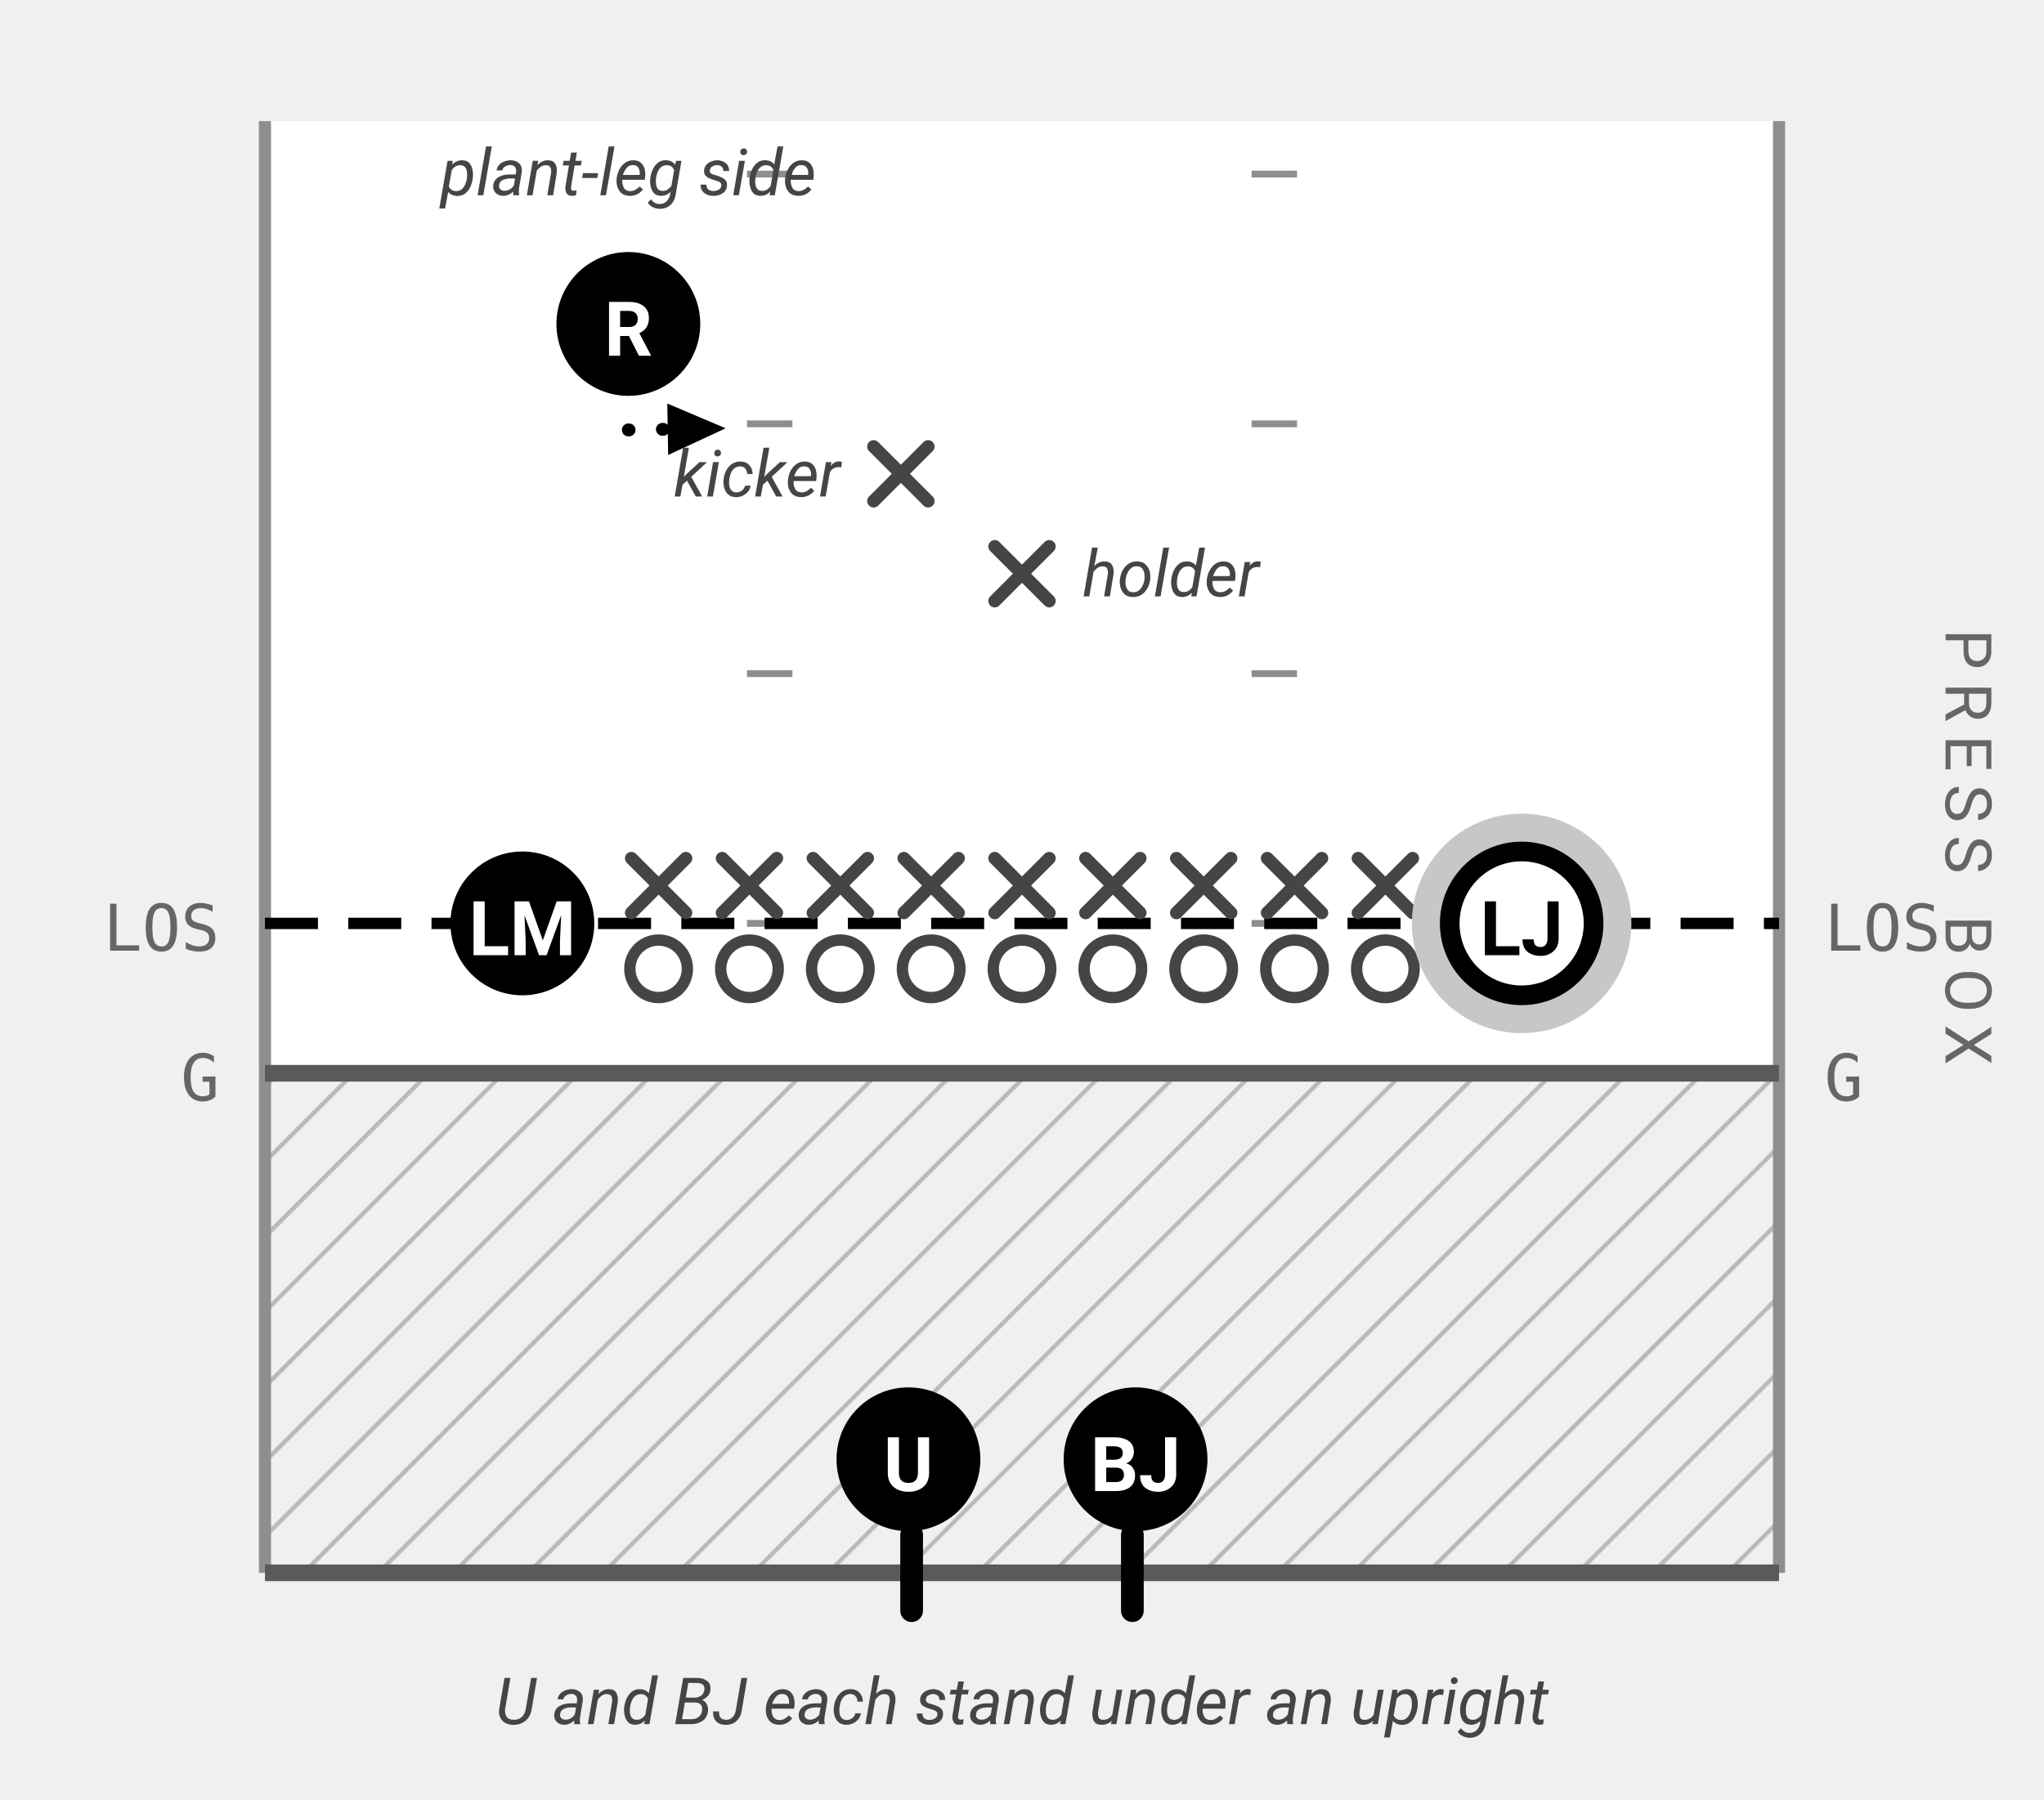
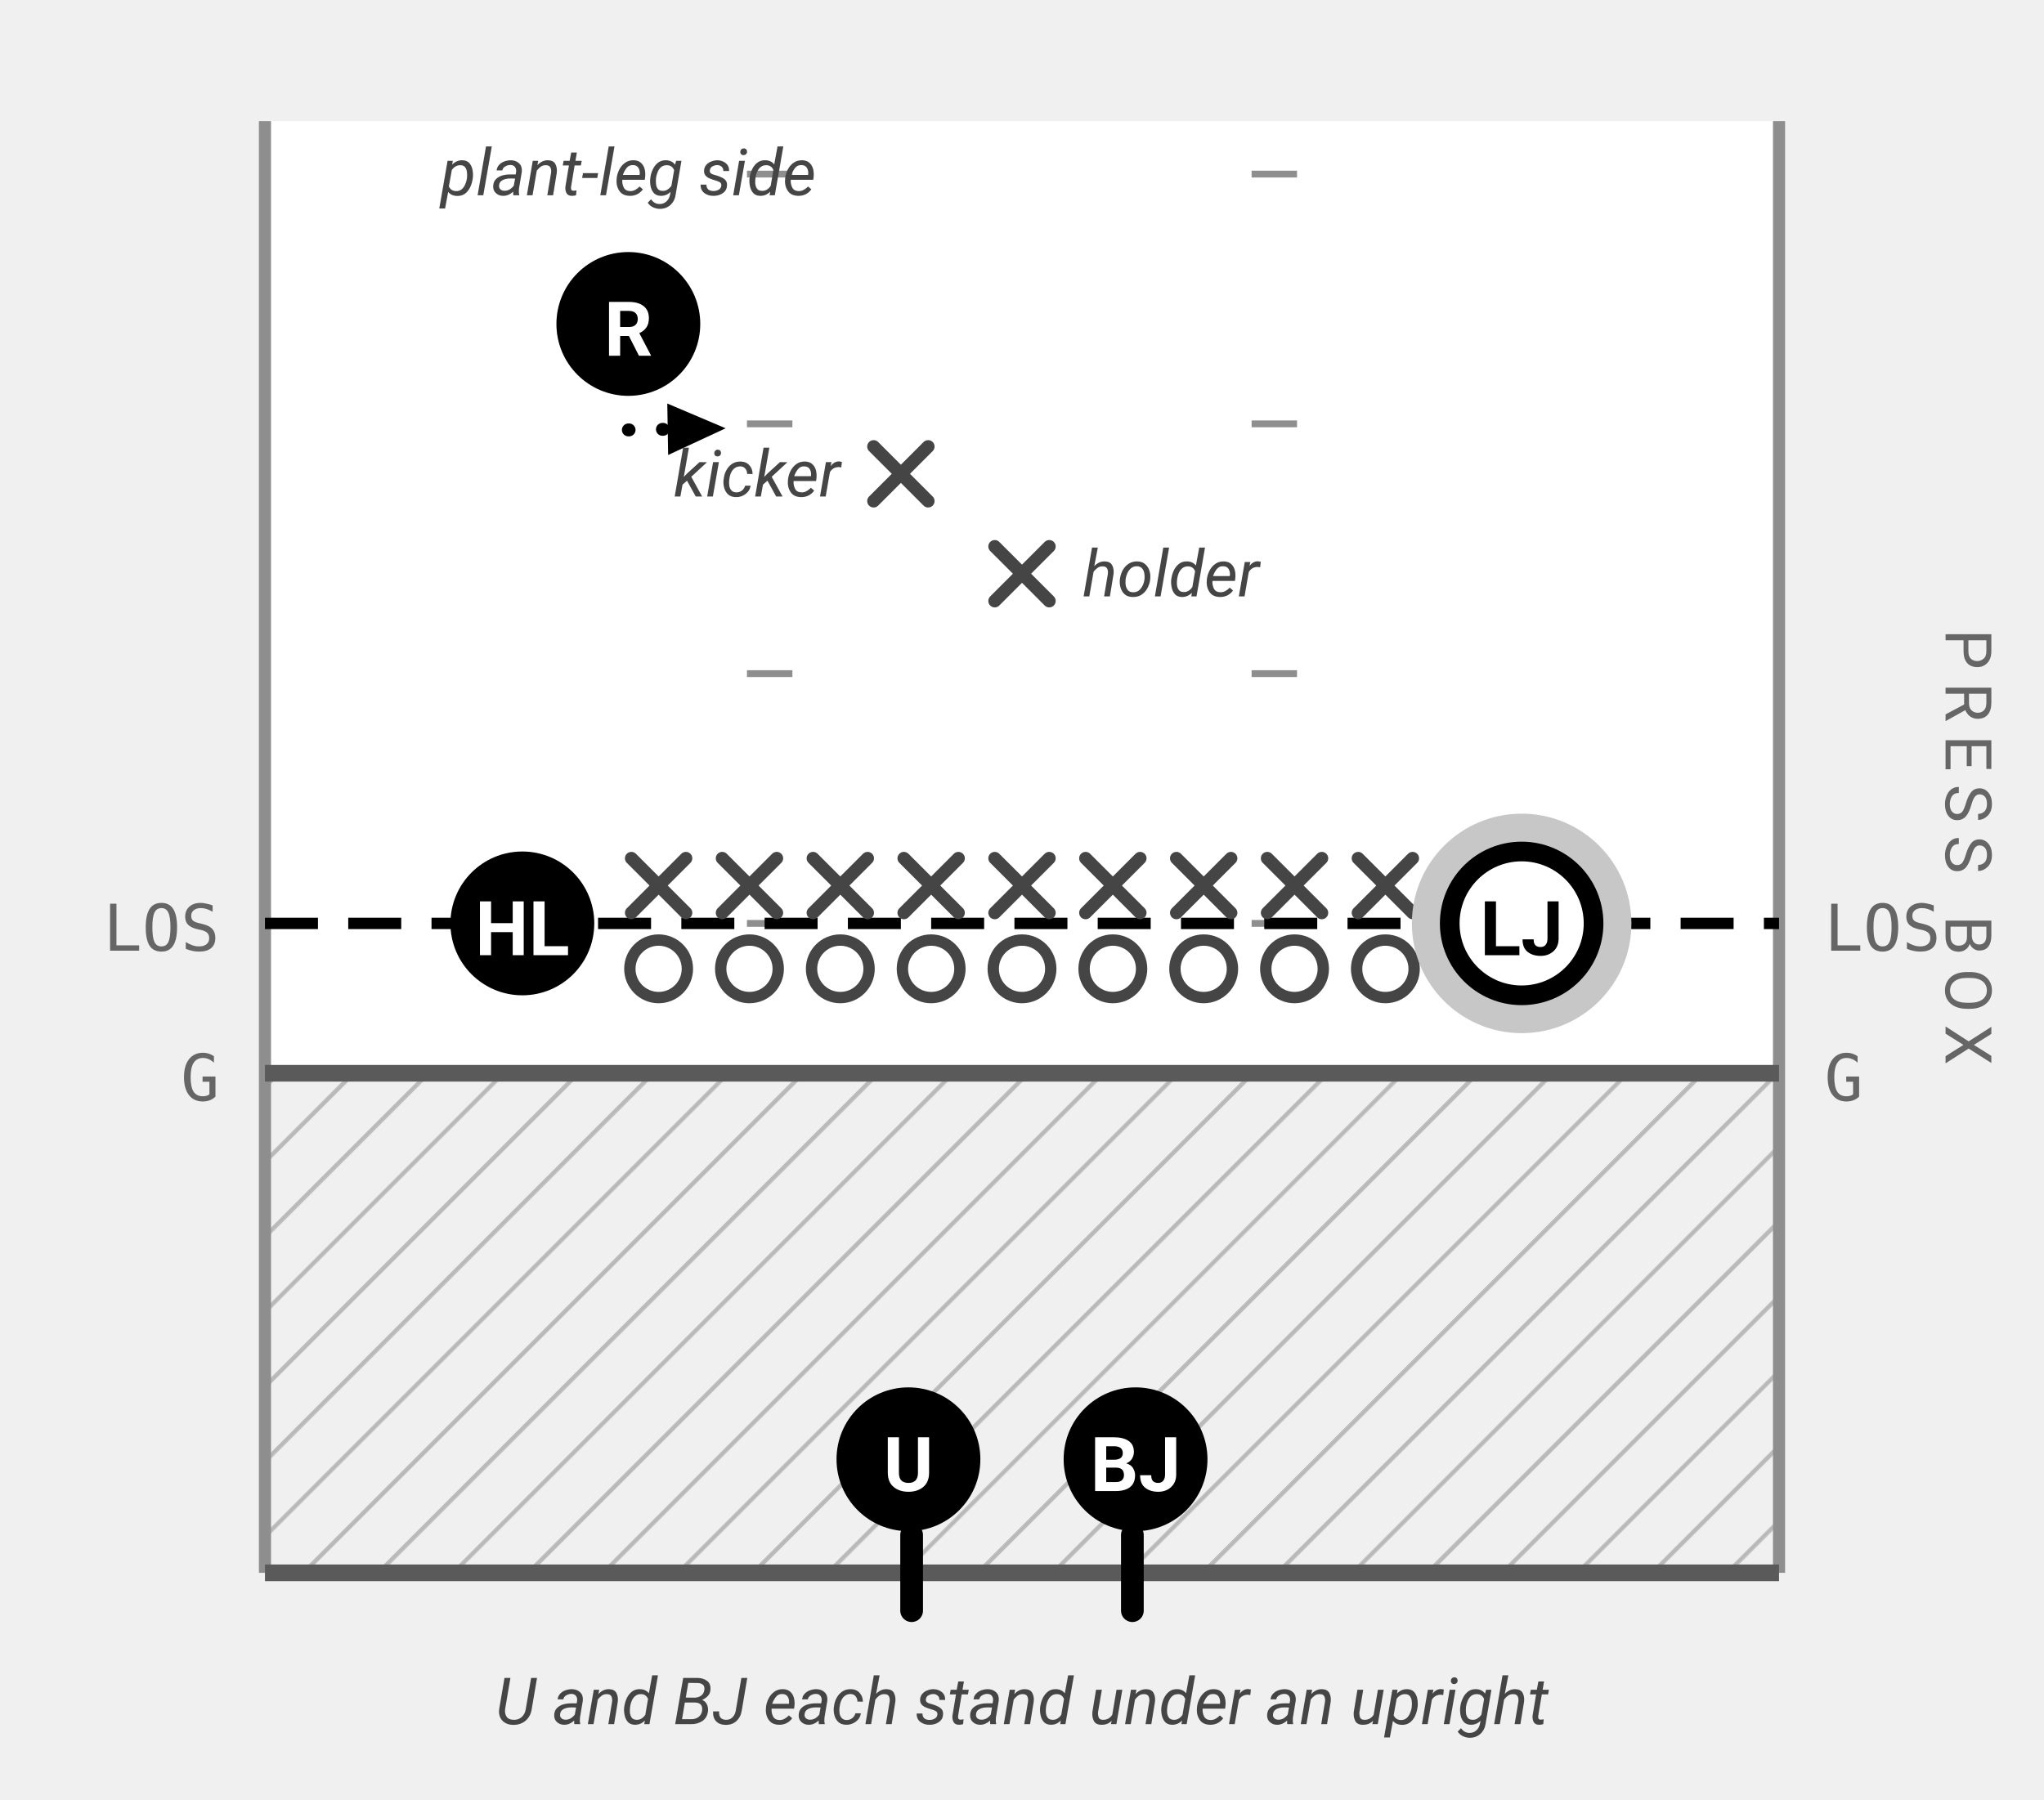
<svg xmlns="http://www.w3.org/2000/svg" viewBox="0 0 270 237.8" role="img" aria-label="Field goal &amp; try — Line Judge position, crew of 5">
  <style>svg{font-family:system-ui,-apple-system,"Segoe UI",Roboto,"Helvetica Neue",Arial,sans-serif}
.turf{fill:#FFFFFF}
.ez{fill:url(#hz)}
.hl{stroke:#B8B8B8;stroke-width:1.15}
.sl{stroke:#8E8E8E;stroke-width:1.6;fill:none}
.yl{stroke:#8E8E8E;stroke-width:.8;fill:none}
.gl{stroke:#5A5A5A;stroke-width:2.2;fill:none}
.rl{stroke:#000000;stroke-width:1.5;stroke-dasharray:7 4;fill:none}
.hash{stroke:#8E8E8E;stroke-width:.9}
.post{stroke:#000000;stroke-width:3;fill:none;stroke-linecap:round}
.ylab{font-family:ui-monospace,Menlo,Consolas,monospace;font-size:8.5px;fill:#666666}
.ylab.end{text-anchor:end}
.ylab.start{text-anchor:start}
.pb{font-size:8.5px;letter-spacing:.2em;fill:#666666;text-anchor:middle;text-transform:uppercase}
.kp line{stroke:#454545;stroke-width:1.7;stroke-linecap:round}
.rp{fill:none;stroke:#454545;stroke-width:1.5}
.hat-b{fill:#000000}
.hat-w{fill:#FFFFFF;stroke:#000000;stroke-width:2.6}
.halo{fill:#C7C7C7}
.mk{font-size:10px;font-weight:600;text-anchor:middle}
.mk-l{fill:#FFFFFF}
.mk-d{fill:#000000}
.mv{stroke:#000000;stroke-width:1.7;fill:none;stroke-dasharray:.1 4.4;stroke-linecap:round}
.arh{fill:#000000}
.mvlab{font-size:8.4px;fill:#454545;text-anchor:middle;font-style:italic}
.note{font-size:8.6px;fill:#454545;font-style:italic}
.note.middle{text-anchor:middle}
.note.start{text-anchor:start}
.note.end{text-anchor:end}
.flagk{fill:#000000}
.flagt{stroke:#000000;stroke-width:1.4;stroke-linecap:round}</style>
  <defs>
    <pattern id="hz" width="7" height="7" patternUnits="userSpaceOnUse" patternTransform="rotate(45)">
      <line x1="0" y1="0" x2="0" y2="7" class="hl" />
    </pattern>
    <marker id="ar" viewBox="0 0 10 10" refX="8" refY="5" markerWidth="5" markerHeight="5" orient="auto-start-reverse">
      <path d="M0,1 L9,5 L0,9 z" class="arh" />
    </marker>
  </defs>
  <rect x="35" y="16" width="200" height="125.8" class="turf" />
  <rect x="35" y="141.8" width="200" height="66" class="ez" />
  <line x1="98.67" y1="23" x2="104.67" y2="23" class="hash" />
  <line x1="165.33" y1="23" x2="171.33" y2="23" class="hash" />
  <line x1="98.67" y1="56" x2="104.67" y2="56" class="hash" />
  <line x1="165.33" y1="56" x2="171.33" y2="56" class="hash" />
  <line x1="98.67" y1="89" x2="104.67" y2="89" class="hash" />
  <line x1="165.33" y1="89" x2="171.33" y2="89" class="hash" />
  <line x1="98.67" y1="122" x2="104.67" y2="122" class="hash" />
  <line x1="165.33" y1="122" x2="171.33" y2="122" class="hash" />
  <line x1="35" y1="16" x2="35" y2="207.8" class="sl" />
  <line x1="235" y1="16" x2="235" y2="207.8" class="sl" />
  <line x1="35" y1="122" x2="235" y2="122" class="rl" />
  <text x="29" y="125.6" class="ylab end">LOS</text>
  <text x="241" y="125.6" class="ylab start">LOS</text>
  <line x1="35" y1="141.8" x2="235" y2="141.8" class="gl" />
  <text x="29" y="145.4" class="ylab end">G</text>
  <text x="241" y="145.4" class="ylab start">G</text>
  <line x1="35" y1="207.8" x2="235" y2="207.8" class="gl" />
  <line x1="120.42" y1="202.8" x2="120.42" y2="212.8" class="post" />
  <line x1="149.58" y1="202.8" x2="149.58" y2="212.8" class="post" />
  <text x="257" y="111.9" class="pb" transform="rotate(90 257 111.9)">PRESS BOX</text>
  <g class="kp">
    <line x1="83.4" y1="113.4" x2="90.6" y2="120.6" />
    <line x1="83.4" y1="120.6" x2="90.6" y2="113.4" />
  </g>
  <g class="kp">
    <line x1="95.4" y1="113.4" x2="102.6" y2="120.6" />
    <line x1="95.4" y1="120.6" x2="102.6" y2="113.4" />
  </g>
  <g class="kp">
    <line x1="107.4" y1="113.4" x2="114.6" y2="120.6" />
    <line x1="107.4" y1="120.6" x2="114.6" y2="113.4" />
  </g>
  <g class="kp">
    <line x1="119.4" y1="113.4" x2="126.6" y2="120.6" />
    <line x1="119.4" y1="120.6" x2="126.6" y2="113.4" />
  </g>
  <g class="kp">
    <line x1="131.4" y1="113.4" x2="138.6" y2="120.6" />
    <line x1="131.4" y1="120.6" x2="138.6" y2="113.4" />
  </g>
  <g class="kp">
    <line x1="143.4" y1="113.4" x2="150.6" y2="120.6" />
    <line x1="143.4" y1="120.6" x2="150.6" y2="113.4" />
  </g>
  <g class="kp">
    <line x1="155.4" y1="113.4" x2="162.6" y2="120.6" />
    <line x1="155.4" y1="120.6" x2="162.6" y2="113.4" />
  </g>
  <g class="kp">
    <line x1="167.4" y1="113.4" x2="174.6" y2="120.6" />
    <line x1="167.4" y1="120.6" x2="174.6" y2="113.4" />
  </g>
  <g class="kp">
    <line x1="179.4" y1="113.4" x2="186.6" y2="120.6" />
    <line x1="179.4" y1="120.6" x2="186.6" y2="113.4" />
  </g>
  <g class="kp">
    <line x1="131.4" y1="72.2" x2="138.6" y2="79.4" />
    <line x1="131.4" y1="79.4" x2="138.6" y2="72.2" />
  </g>
  <g class="kp">
    <line x1="115.4" y1="59" x2="122.6" y2="66.2" />
    <line x1="115.4" y1="66.2" x2="122.6" y2="59" />
  </g>
  <circle cx="87" cy="128" r="3.8" class="rp" />
  <circle cx="99" cy="128" r="3.8" class="rp" />
  <circle cx="111" cy="128" r="3.8" class="rp" />
  <circle cx="123" cy="128" r="3.8" class="rp" />
  <circle cx="135" cy="128" r="3.8" class="rp" />
  <circle cx="147" cy="128" r="3.8" class="rp" />
  <circle cx="159" cy="128" r="3.8" class="rp" />
  <circle cx="171" cy="128" r="3.8" class="rp" />
  <circle cx="183" cy="128" r="3.8" class="rp" />
  <g>
    <circle cx="83" cy="42.8" r="9.5" class="hat-b" />
    <text x="83" y="47" class="mk mk-l">R</text>
  </g>
  <g>
    <circle cx="69" cy="122" r="9.5" class="hat-b" />
-     <text x="69" y="126.2" class="mk mk-l">LM</text>
+     <text x="69" y="126.2" class="mk mk-l">HL</text>
  </g>
  <g class="you">
    <circle cx="201" cy="122" r="14.5" class="halo" />
    <circle cx="201" cy="122" r="9.5" class="hat-w" />
    <text x="201" y="126.2" class="mk mk-d">LJ</text>
  </g>
  <g>
    <circle cx="120" cy="192.8" r="9.5" class="hat-b" />
    <text x="120" y="197" class="mk mk-l">U</text>
  </g>
  <g>
    <circle cx="150" cy="192.8" r="9.5" class="hat-b" />
    <text x="150" y="197" class="mk mk-l">BJ</text>
  </g>
  <path d="M 83 56.8 L 95 56.6" class="mv" marker-end="url(#ar)" />
  <text x="143" y="78.8" class="note start">holder</text>
  <text x="111" y="65.6" class="note end">kicker</text>
  <text x="83" y="25.8" class="note middle">plant-leg side</text>
  <text x="135" y="227.8" class="note middle">U and BJ each stand under an upright</text>
</svg>
